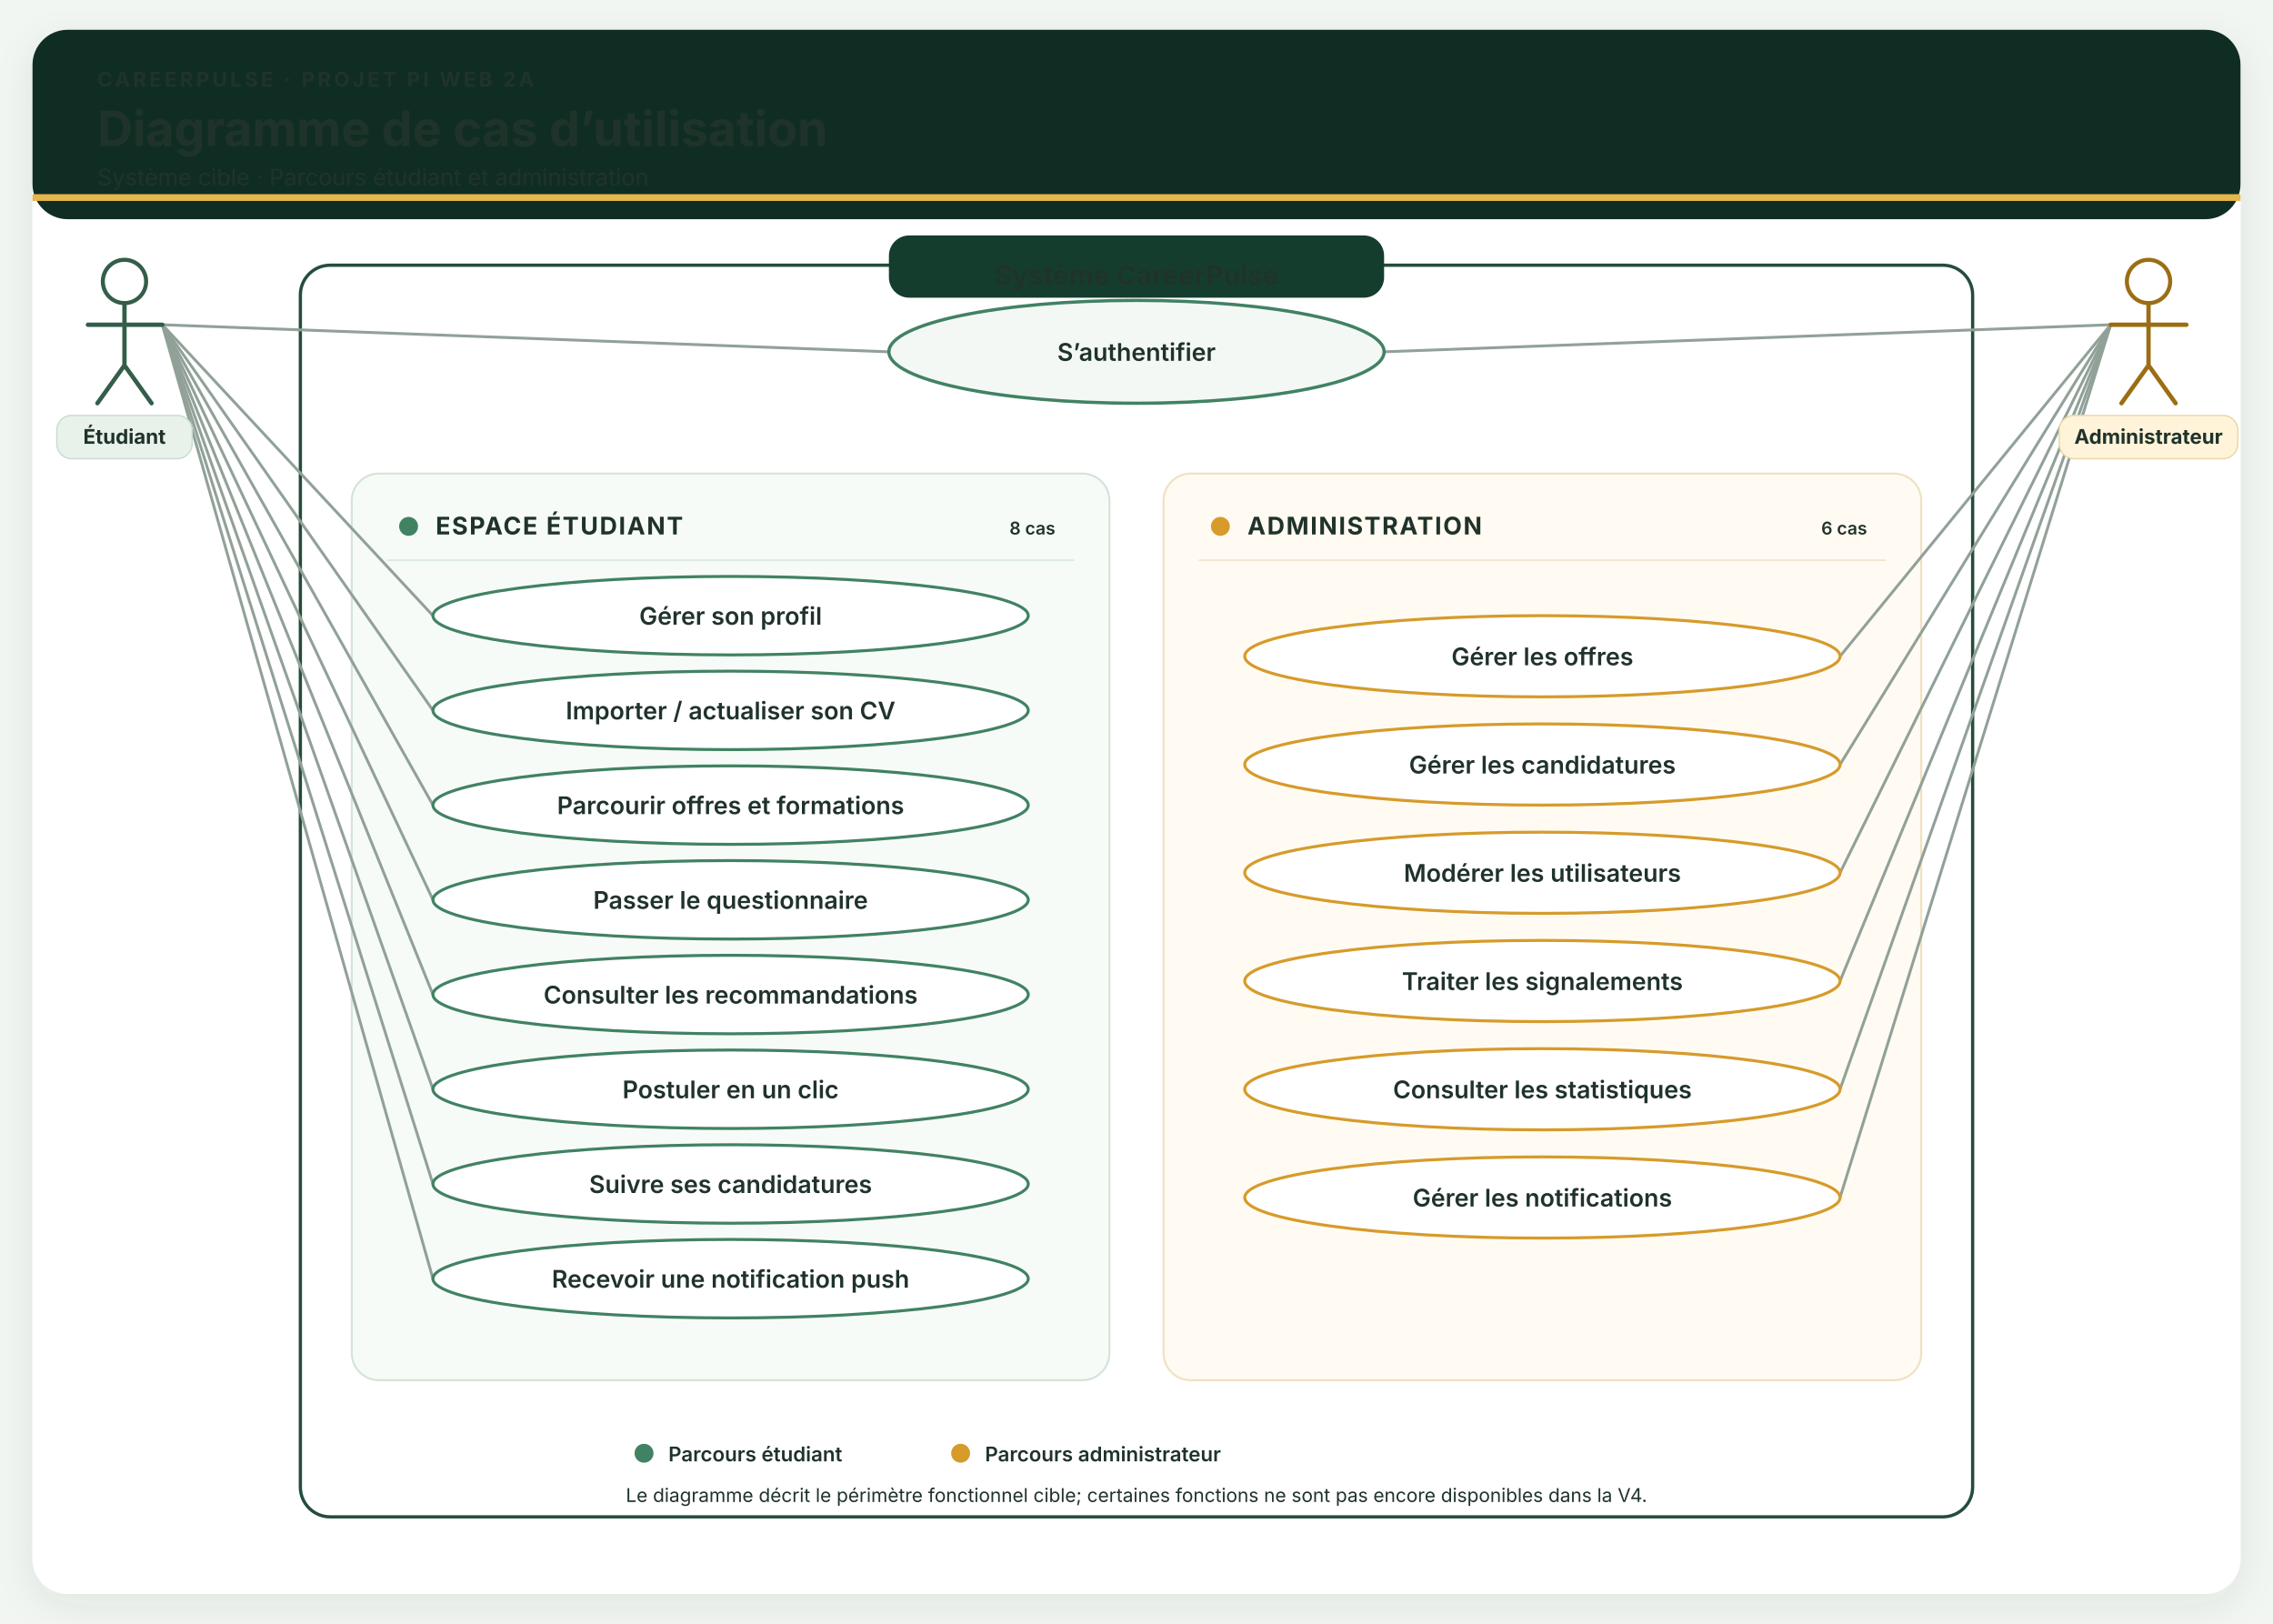
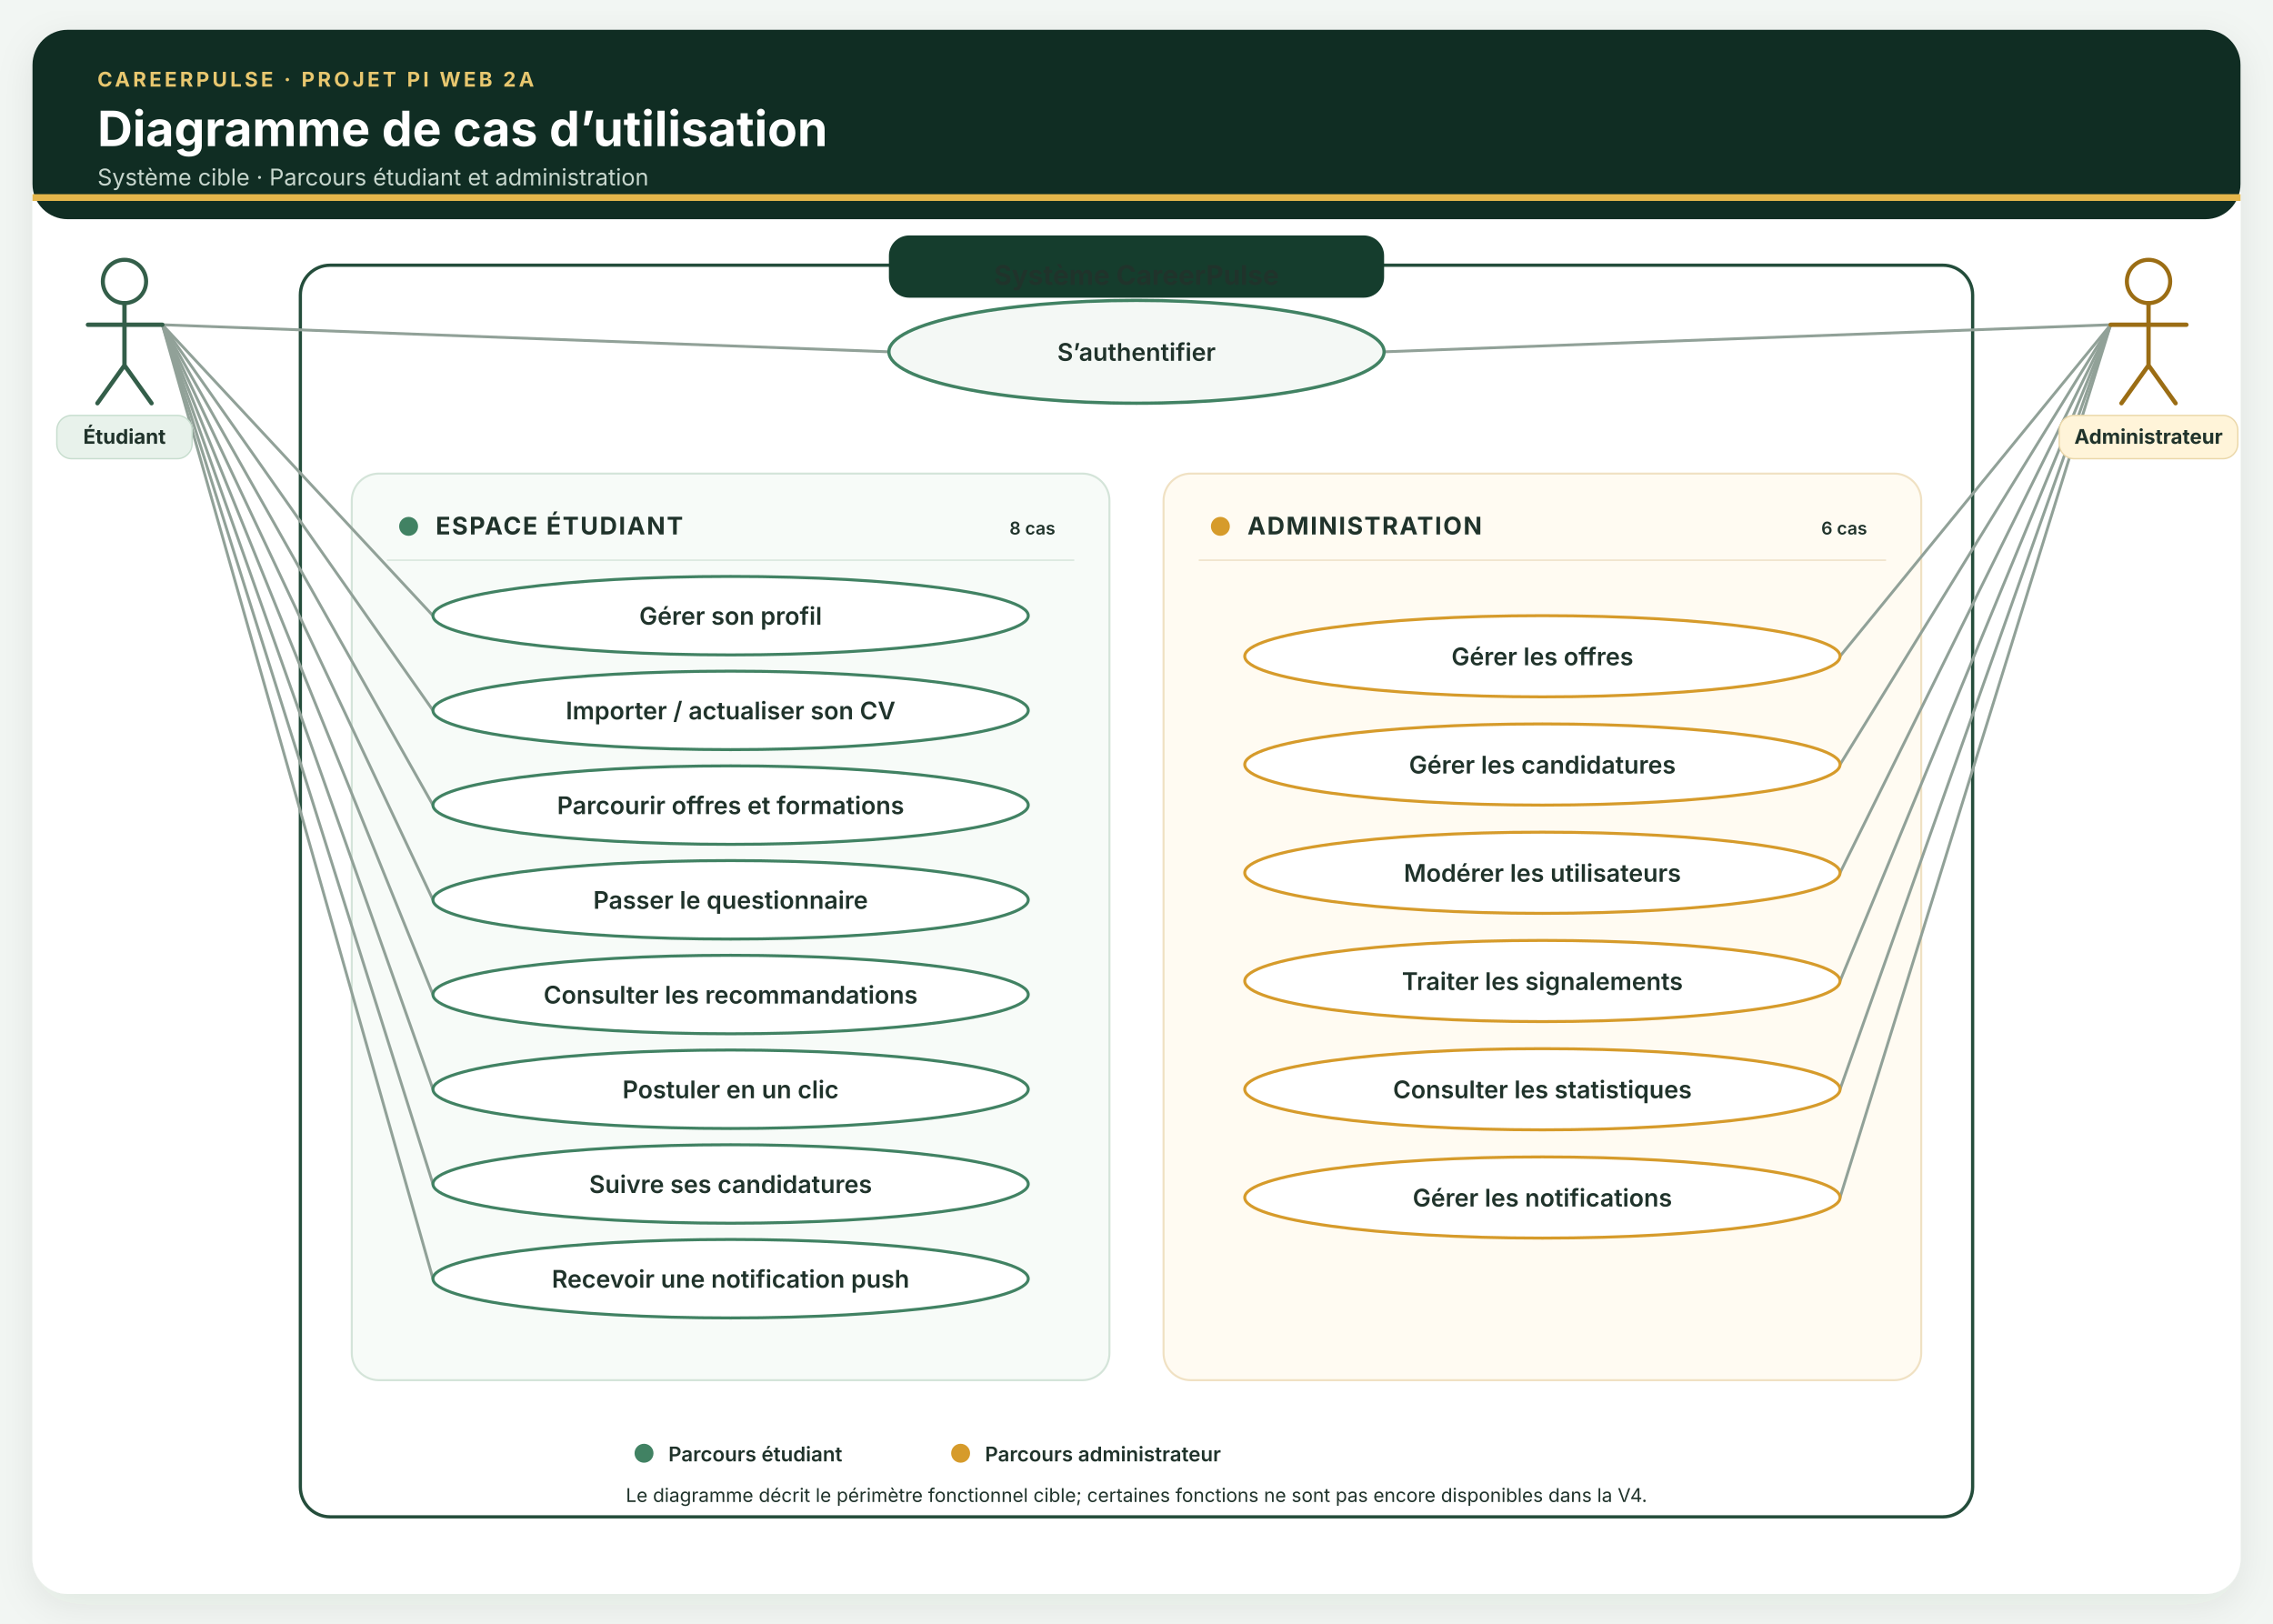
<svg xmlns="http://www.w3.org/2000/svg" width="1680" height="1200" viewBox="0 0 1680 1200" role="img" aria-labelledby="title desc">
  <defs>
    <filter id="shadow" x="-20%" y="-20%" width="140%" height="150%">
      <feDropShadow dx="0" dy="8" stdDeviation="14" flood-color="#183B2C" flood-opacity=".08" />
    </filter>
    <style>
      text { font-family: Inter, "Segoe UI", Arial, sans-serif; fill: #20332B; }
+       text.header-title { fill: #FFFFFF; }
+       text.header-eyebrow { fill: #E8C76F; }
+       text.header-subtitle { fill: #C7D6CD; }
      .association { stroke: #91A198; stroke-width: 2.1; fill: none; stroke-linecap: round; }
      .student-case { fill: #FFFFFF; stroke: #418263; stroke-width: 2.2; }
      .admin-case { fill: #FFFFFF; stroke: #D69B2B; stroke-width: 2.2; }
      .case-label { font-size: 18px; font-weight: 600; text-anchor: middle; dominant-baseline: middle; }
    </style>
  </defs>
  <rect width="1680" height="1200" fill="#F2F6F3" />
  <rect x="24" y="22" width="1632" height="1156" rx="26" fill="#FFFFFF" filter="url(#shadow)" />
  <rect x="24" y="22" width="1632" height="140" rx="26" fill="#102D23" />
  <path d="M24 146 H1656" stroke="#E5B64B" stroke-width="5" />
-   <text x="72" y="64" fill="#E8C76F" font-size="15" font-weight="700" letter-spacing="2.2">CAREERPULSE · PROJET PI WEB 2A</text>
-   <text x="72" y="108" fill="#FFFFFF" font-size="36" font-weight="700">Diagramme de cas d’utilisation</text>
-   <text x="72" y="137" fill="#C7D6CD" font-size="17">Système cible · Parcours étudiant et administration</text>
+   <text x="72" y="64" class="header-eyebrow" fill="#E8C76F" font-size="15" font-weight="700" letter-spacing="2.2">CAREERPULSE · PROJET PI WEB 2A</text>
+   <text x="72" y="108" class="header-title" fill="#FFFFFF" font-size="36" font-weight="700">Diagramme de cas d’utilisation</text>
+   <text x="72" y="137" class="header-subtitle" fill="#C7D6CD" font-size="17">Système cible · Parcours étudiant et administration</text>
  <rect x="222" y="196" width="1236" height="925" rx="22" fill="#FFFFFF" stroke="#244D3B" stroke-width="2.4" />
  <rect x="657" y="174" width="366" height="46" rx="15" fill="#153D2D" />
  <text x="840" y="203" fill="#FFFFFF" font-size="20" font-weight="700" text-anchor="middle" dominant-baseline="middle">Système CareerPulse</text>
  <rect x="260" y="350" width="560" height="670" rx="20" fill="#F7FBF8" stroke="#D4E4D9" stroke-width="1.5" />
  <rect x="860" y="350" width="560" height="670" rx="20" fill="#FFFBF2" stroke="#F0E1C3" stroke-width="1.5" />
  <circle cx="302" cy="389" r="7" fill="#418263" />
  <text x="322" y="395" font-size="18" font-weight="750" letter-spacing="1.1" fill="#2B6447">ESPACE ÉTUDIANT</text>
  <text x="780" y="395" font-size="13" font-weight="600" text-anchor="end" fill="#71907F">8 cas</text>
  <path d="M286 414 H794" stroke="#DCE9E0" stroke-width="1.2" />
  <circle cx="902" cy="389" r="7" fill="#D69B2B" />
  <text x="922" y="395" font-size="18" font-weight="750" letter-spacing="1.1" fill="#9B6D14">ADMINISTRATION</text>
  <text x="1380" y="395" font-size="13" font-weight="600" text-anchor="end" fill="#A8874E">6 cas</text>
  <path d="M886 414 H1394" stroke="#F0E4CC" stroke-width="1.2" />
  <path class="association" d="M120 240 L657 260" />
  <path class="association" d="M1560 240 L1023 260" />
  <path class="association" d="M120 240 L320 455" />
  <path class="association" d="M120 240 L320 525" />
  <path class="association" d="M120 240 L320 595" />
  <path class="association" d="M120 240 L320 665" />
  <path class="association" d="M120 240 L320 735" />
  <path class="association" d="M120 240 L320 805" />
  <path class="association" d="M120 240 L320 875" />
  <path class="association" d="M120 240 L320 945" />
  <path class="association" d="M1560 240 L1360 485" />
  <path class="association" d="M1560 240 L1360 565" />
  <path class="association" d="M1560 240 L1360 645" />
  <path class="association" d="M1560 240 L1360 725" />
  <path class="association" d="M1560 240 L1360 805" />
  <path class="association" d="M1560 240 L1360 885" />
  <ellipse cx="840" cy="260" rx="183" ry="38" fill="#F4F8F5" stroke="#418263" stroke-width="2.4" />
  <text x="840" y="260" class="case-label" font-size="19">S’authentifier</text>
  <ellipse cx="540" cy="455" rx="220" ry="29" class="student-case" />
  <text x="540" y="455" class="case-label">Gérer son profil</text>
  <ellipse cx="540" cy="525" rx="220" ry="29" class="student-case" />
  <text x="540" y="525" class="case-label">Importer / actualiser son CV</text>
  <ellipse cx="540" cy="595" rx="220" ry="29" class="student-case" />
  <text x="540" y="595" class="case-label">Parcourir offres et formations</text>
  <ellipse cx="540" cy="665" rx="220" ry="29" class="student-case" />
  <text x="540" y="665" class="case-label">Passer le questionnaire</text>
  <ellipse cx="540" cy="735" rx="220" ry="29" class="student-case" />
  <text x="540" y="735" class="case-label">Consulter les recommandations</text>
  <ellipse cx="540" cy="805" rx="220" ry="29" class="student-case" />
  <text x="540" y="805" class="case-label">Postuler en un clic</text>
  <ellipse cx="540" cy="875" rx="220" ry="29" class="student-case" />
  <text x="540" y="875" class="case-label">Suivre ses candidatures</text>
  <ellipse cx="540" cy="945" rx="220" ry="29" class="student-case" />
  <text x="540" y="945" class="case-label">Recevoir une notification push</text>
  <ellipse cx="1140" cy="485" rx="220" ry="30" class="admin-case" />
  <text x="1140" y="485" class="case-label">Gérer les offres</text>
  <ellipse cx="1140" cy="565" rx="220" ry="30" class="admin-case" />
  <text x="1140" y="565" class="case-label">Gérer les candidatures</text>
  <ellipse cx="1140" cy="645" rx="220" ry="30" class="admin-case" />
  <text x="1140" y="645" class="case-label">Modérer les utilisateurs</text>
  <ellipse cx="1140" cy="725" rx="220" ry="30" class="admin-case" />
  <text x="1140" y="725" class="case-label">Traiter les signalements</text>
  <ellipse cx="1140" cy="805" rx="220" ry="30" class="admin-case" />
  <text x="1140" y="805" class="case-label">Consulter les statistiques</text>
  <ellipse cx="1140" cy="885" rx="220" ry="30" class="admin-case" />
  <text x="1140" y="885" class="case-label">Gérer les notifications</text>
  <circle cx="92" cy="208" r="16" fill="#FFFFFF" stroke="#335E49" stroke-width="3" />
  <path d="M92 224 V270 M65 240 H120 M92 270 L72 298 M92 270 L112 298" fill="none" stroke="#335E49" stroke-width="3.2" stroke-linecap="round" stroke-linejoin="round" />
  <rect x="42" y="307" width="100" height="32" rx="11" fill="#E8F2EB" stroke="#C7DDCE" />
  <text x="92" y="328" font-size="15" font-weight="700" text-anchor="middle" fill="#2F6146">Étudiant</text>
  <circle cx="1588" cy="208" r="16" fill="#FFFFFF" stroke="#9B6D14" stroke-width="3" />
  <path d="M1588 224 V270 M1560 240 H1616 M1588 270 L1568 298 M1588 270 L1608 298" fill="none" stroke="#9B6D14" stroke-width="3.2" stroke-linecap="round" stroke-linejoin="round" />
  <rect x="1522" y="307" width="132" height="32" rx="11" fill="#FFF4D9" stroke="#EAD7A9" />
  <text x="1588" y="328" font-size="15" font-weight="700" text-anchor="middle" fill="#8C6318">Administrateur</text>
  <circle cx="476" cy="1074" r="7" fill="#418263" />
  <text x="494" y="1080" font-size="15" font-weight="600" fill="#557163">Parcours étudiant</text>
  <circle cx="710" cy="1074" r="7" fill="#D69B2B" />
  <text x="728" y="1080" font-size="15" font-weight="600" fill="#8B7549">Parcours administrateur</text>
  <text x="840" y="1110" font-size="14" text-anchor="middle" fill="#718078">Le diagramme décrit le périmètre fonctionnel cible; certaines fonctions ne sont pas encore disponibles dans la V4.</text>
</svg>
